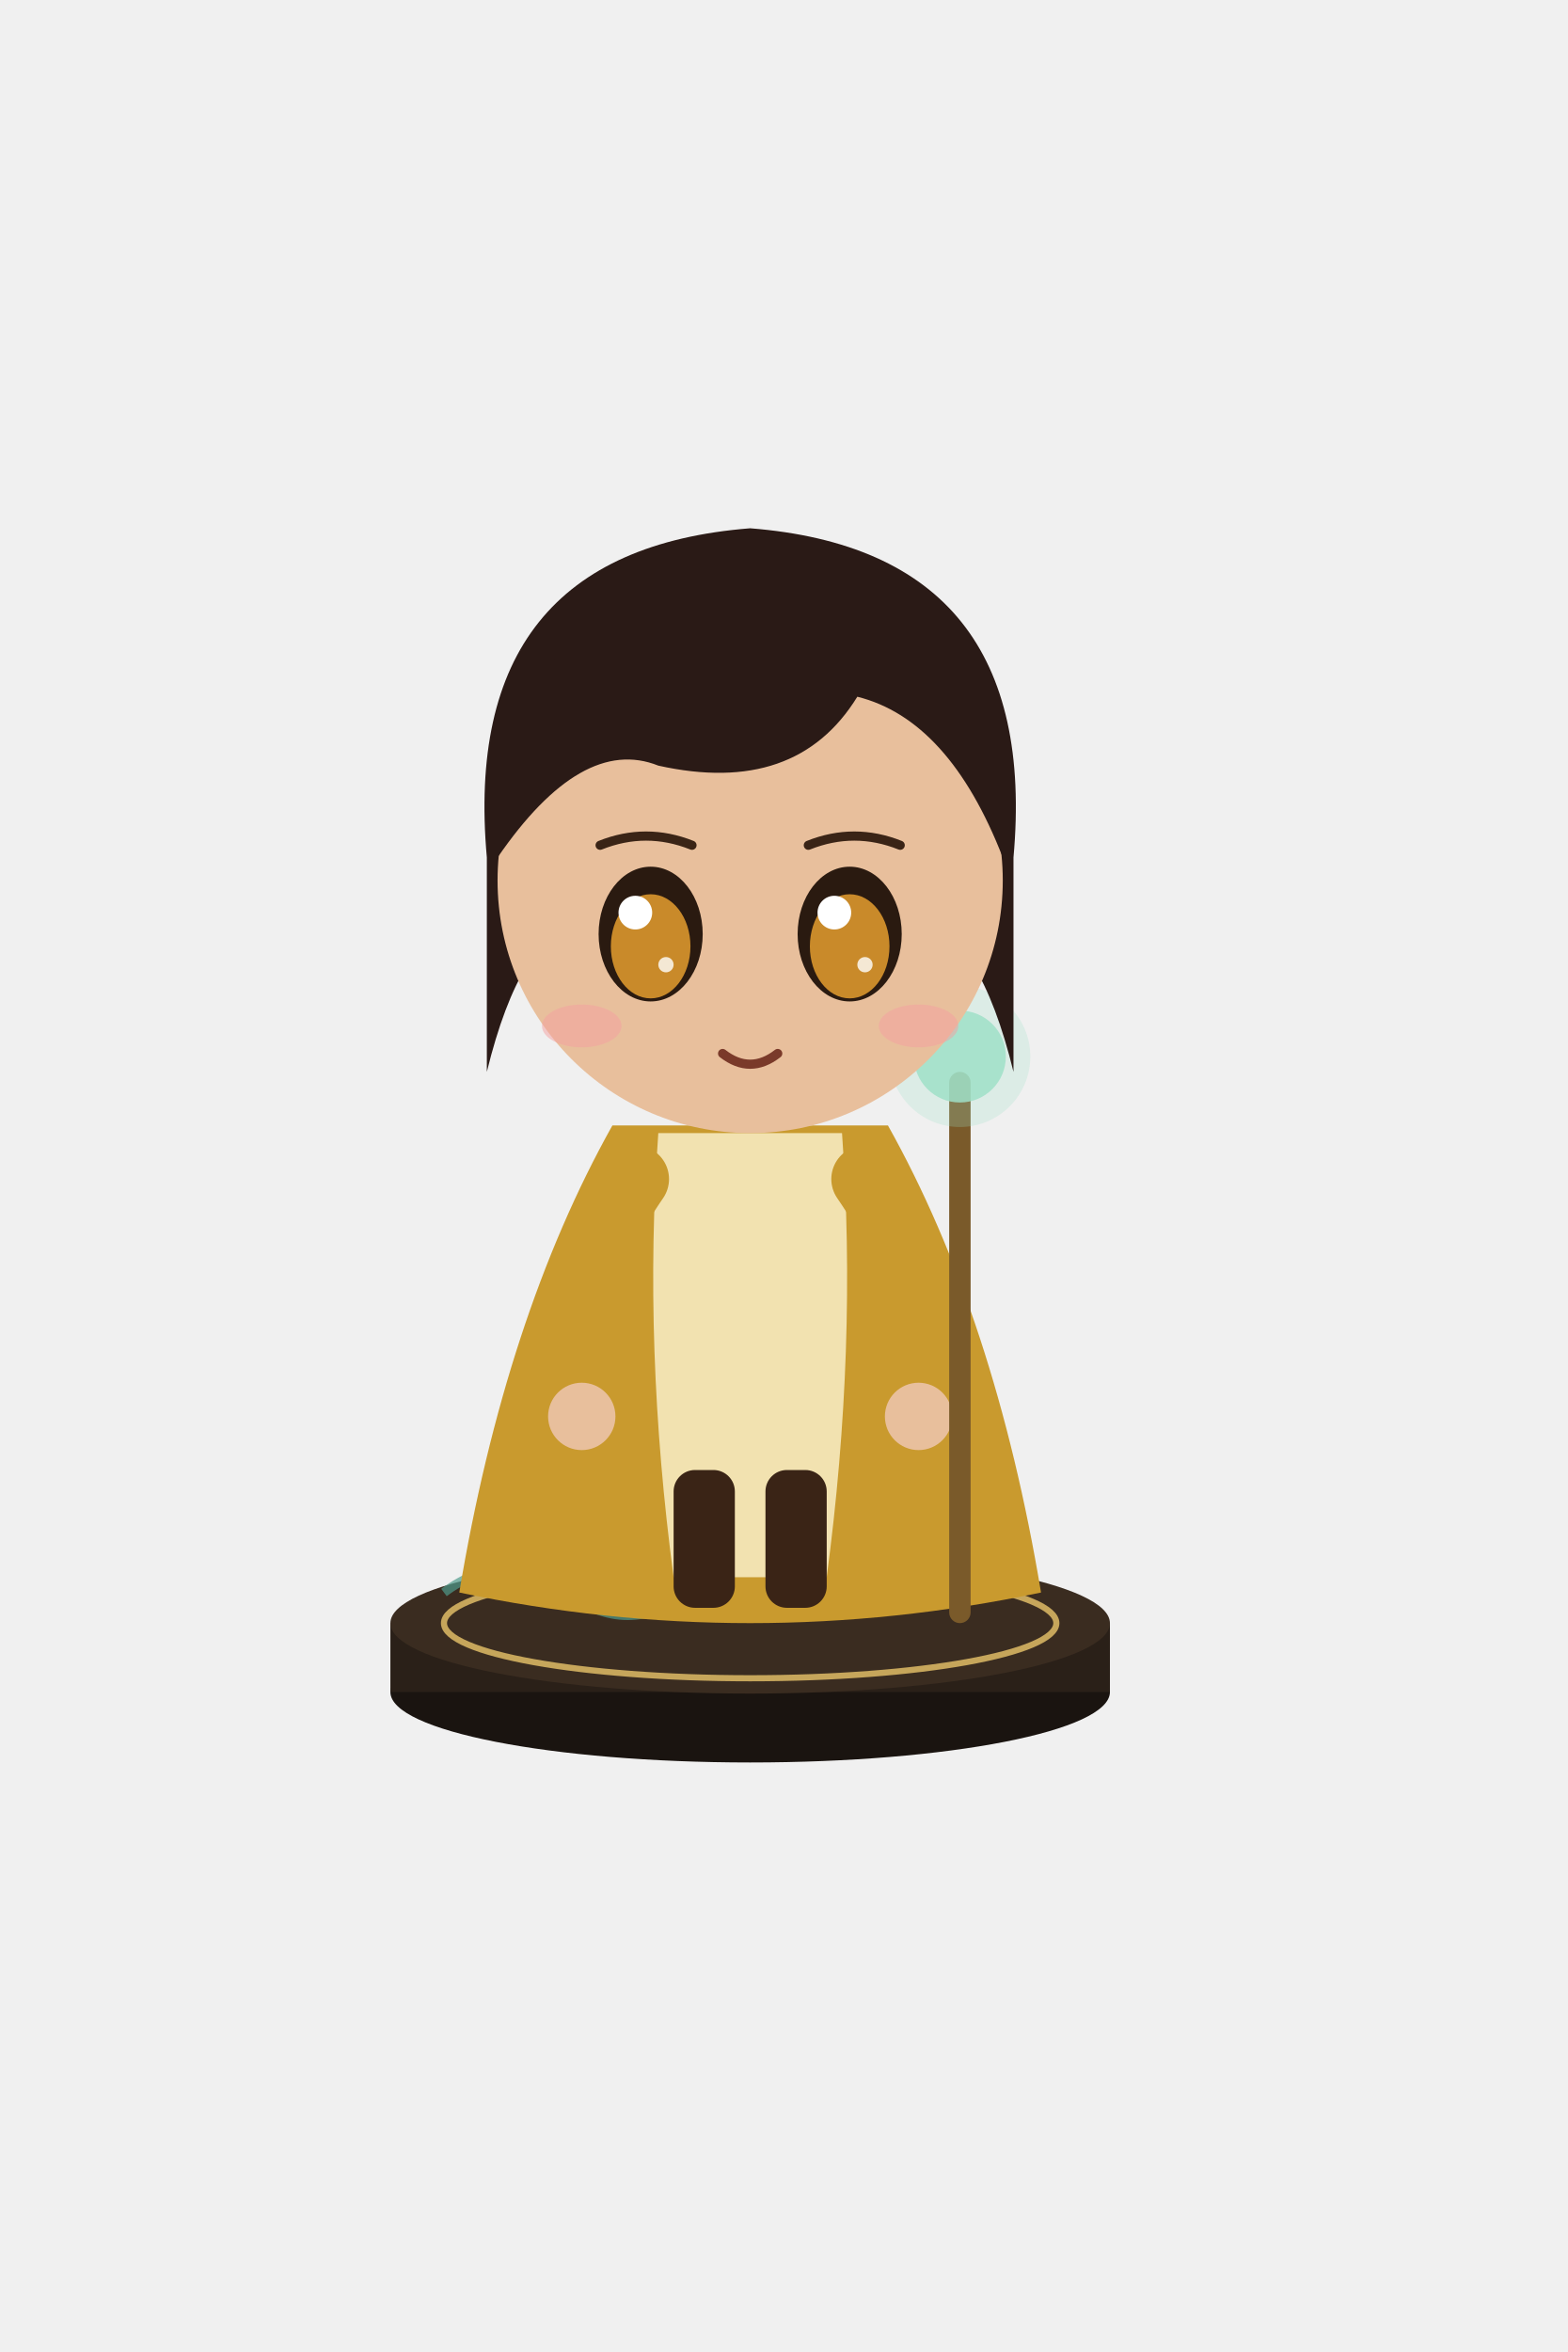
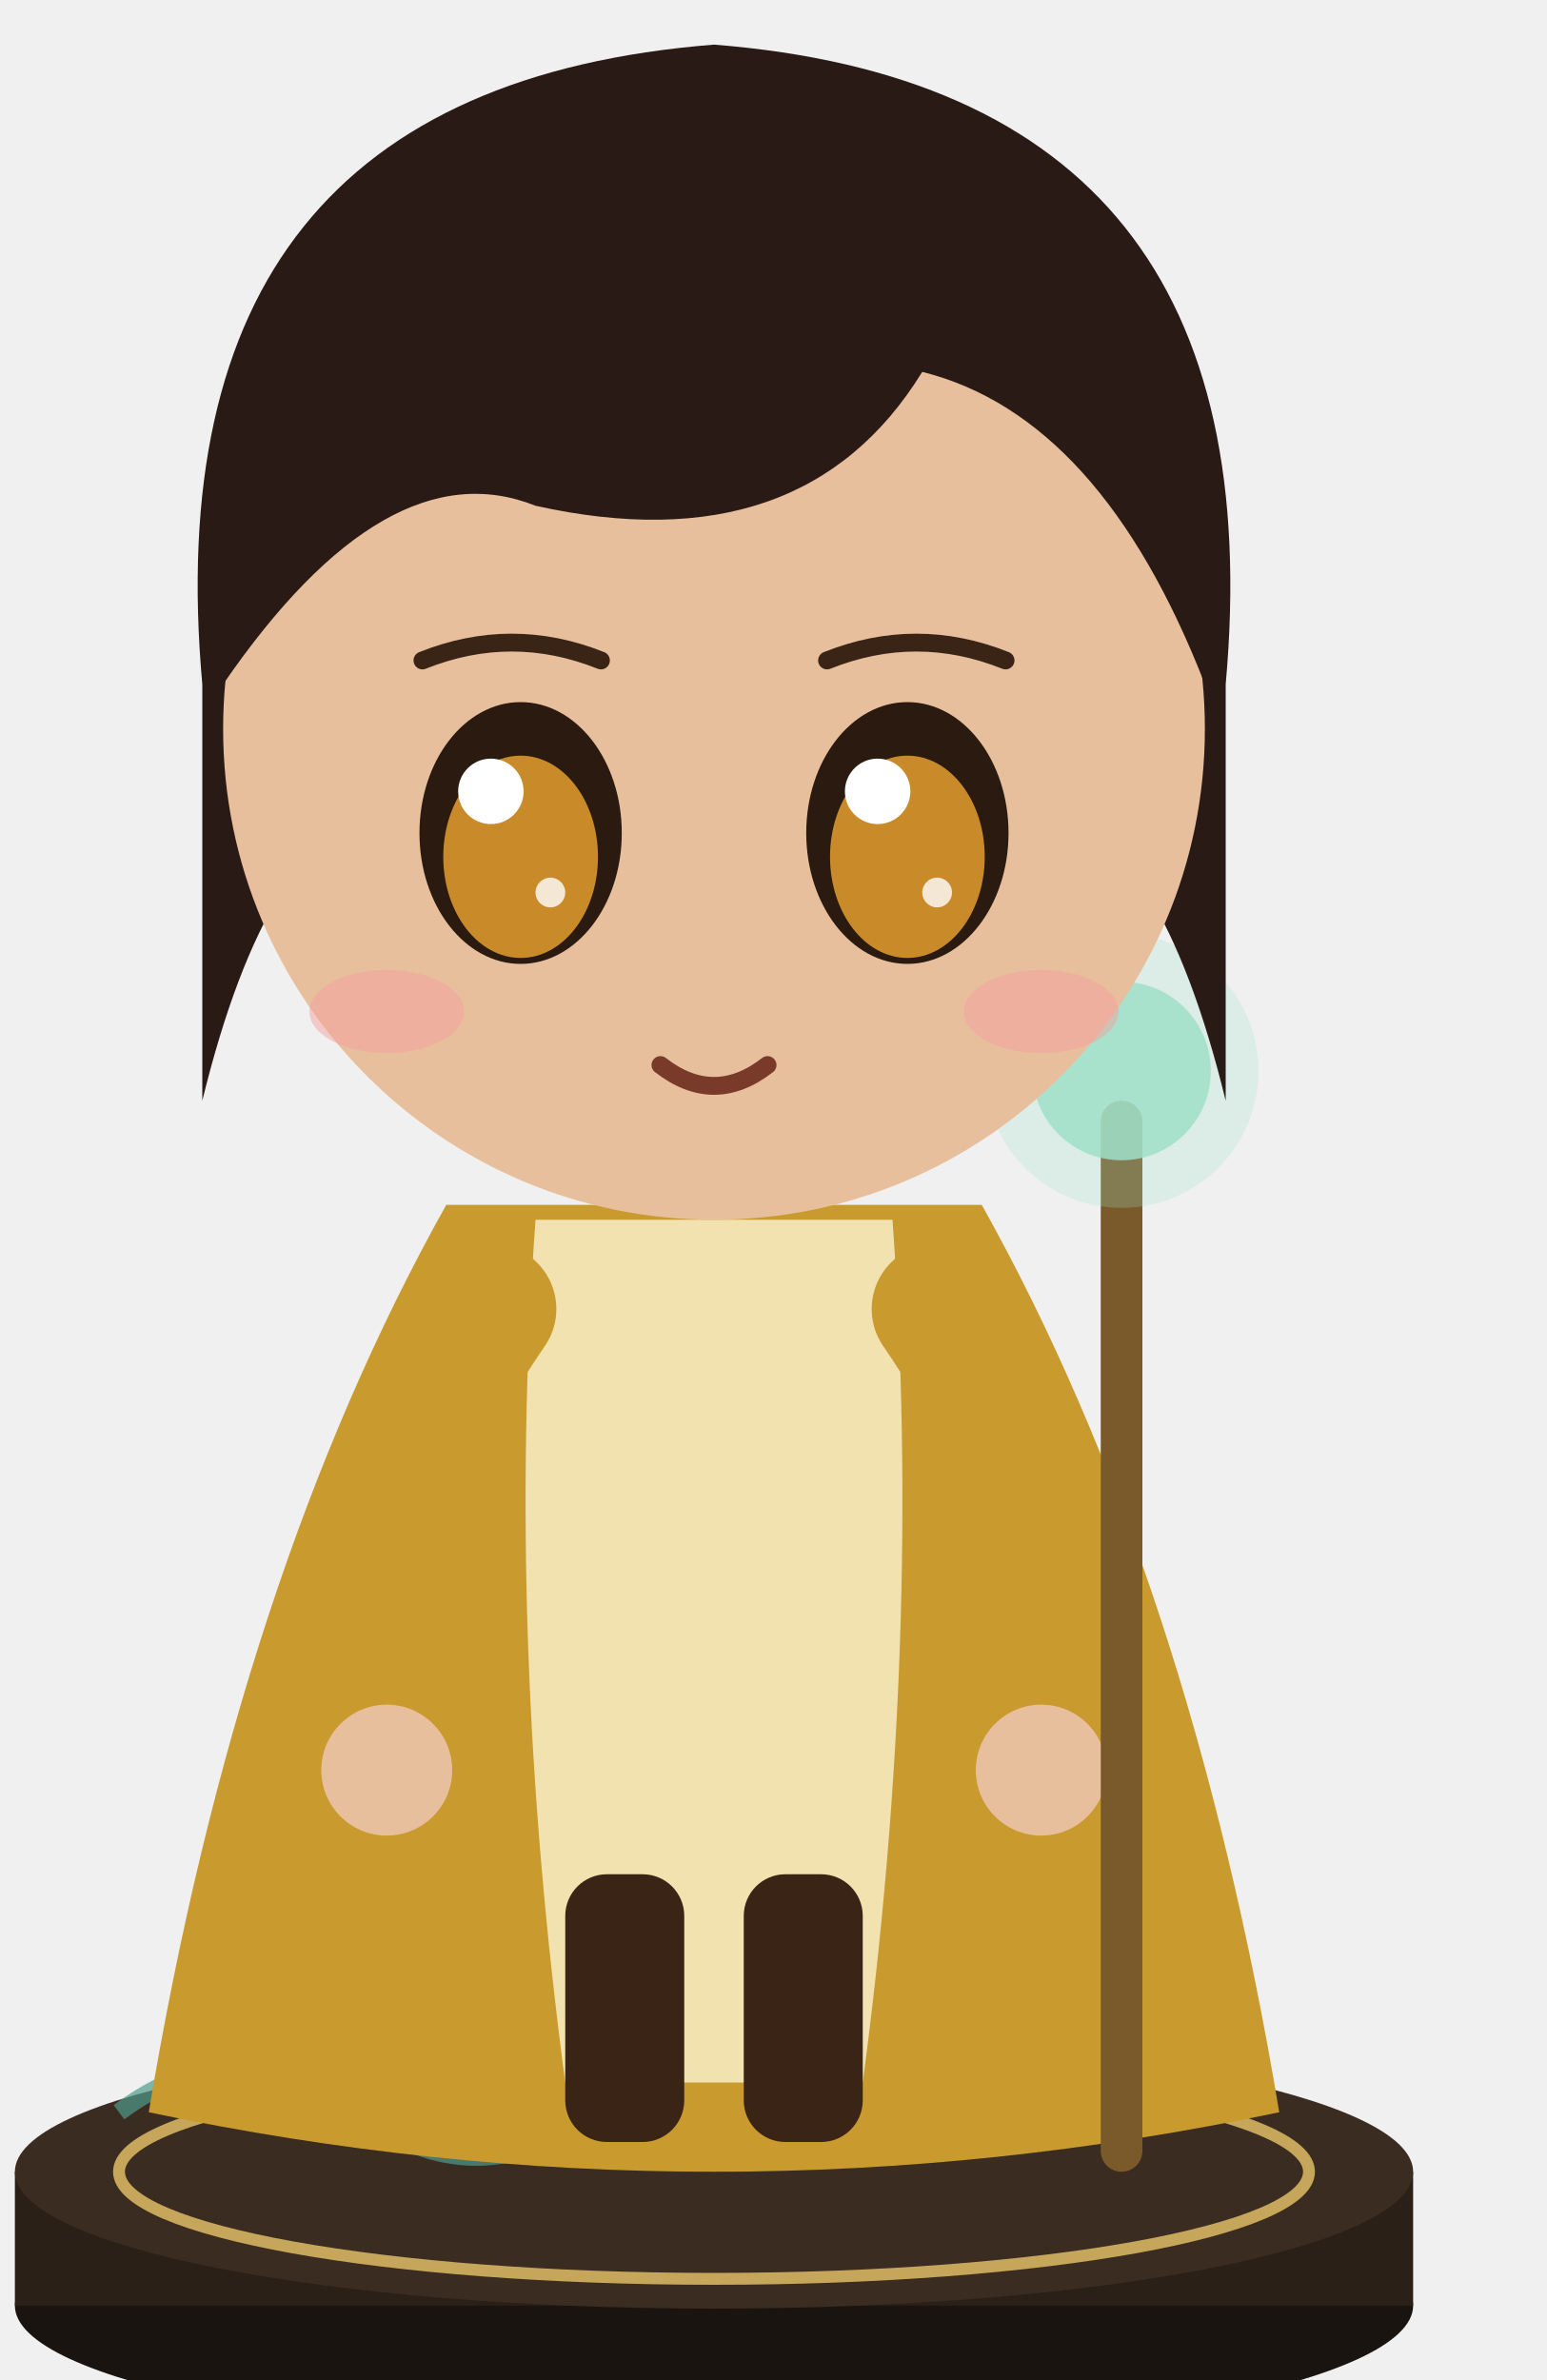
- <svg xmlns="http://www.w3.org/2000/svg" viewBox="0 0 1024 1536" width="1024" height="1536">
+ <svg xmlns="http://www.w3.org/2000/svg" viewBox="250 330 520 800" width="520" height="800">
  <ellipse cx="490" cy="1105" rx="235" ry="46" fill="#1a1410" />
  <rect x="255" y="1060" width="470" height="45" fill="#2a2018" />
  <ellipse cx="490" cy="1060" rx="235" ry="46" fill="#3a2c20" />
  <ellipse cx="490" cy="1060" rx="200" ry="36" fill="none" stroke="#e8c46a" stroke-width="4" opacity="0.8" />
  <path d="M290 1040 q40 -30 80 0 t80 0" stroke="#4f9a8a" stroke-width="6" fill="none" opacity="0.7" />
  <path d="M400 735 Q330 860 300 1040 Q490 1080 680 1040 Q650 860 580 735 Z" fill="#c99a2e" />
  <path d="M430 740 Q420 880 440 1030 L540 1030 Q560 880 550 740 Z" fill="#f2e2b0" />
  <rect x="440" y="960" width="40" height="90" rx="14" fill="#3a2416" />
  <rect x="500" y="960" width="40" height="90" rx="14" fill="#3a2416" />
  <path d="M415 770 Q360 850 380 920" stroke="#c99a2e" stroke-width="44" stroke-linecap="round" fill="none" />
  <circle cx="380" cy="925" r="22" fill="#e8bf9c" />
  <path d="M565 770 Q620 850 600 920" stroke="#c99a2e" stroke-width="44" stroke-linecap="round" fill="none" />
  <circle cx="600" cy="925" r="22" fill="#e8bf9c" />
  <rect x="620" y="700" width="14" height="360" rx="7" fill="#7a5a2a" />
  <circle cx="627" cy="690" r="30" fill="#9fe0c8" opacity="0.85" />
  <circle cx="627" cy="690" r="46" fill="#9fe0c8" opacity="0.25" />
  <path d="M318 560 Q300 360 490 345 Q680 360 662 560 L662 700 Q640 610 600 600 L380 600 Q340 610 318 700 Z" fill="#2a1a16" />
  <circle cx="490" cy="575" r="165" fill="#e8bf9c" />
  <path d="M325 560 Q330 380 490 372 Q650 380 655 560 Q620 470 560 455 Q520 520 430 500 Q380 480 325 560 Z" fill="#2a1a16" />
  <ellipse cx="425" cy="610" rx="34" ry="44" fill="#2a1a10" />
  <ellipse cx="425" cy="618" rx="26" ry="34" fill="#c98a2a" />
  <circle cx="415" cy="596" r="11" fill="#fff" />
  <circle cx="435" cy="630" r="5" fill="#fff" opacity="0.8" />
  <ellipse cx="555" cy="610" rx="34" ry="44" fill="#2a1a10" />
  <ellipse cx="555" cy="618" rx="26" ry="34" fill="#c98a2a" />
  <circle cx="545" cy="596" r="11" fill="#fff" />
  <circle cx="565" cy="630" r="5" fill="#fff" opacity="0.8" />
  <path d="M392 552 q30 -12 60 0 M528 552 q30 -12 60 0" stroke="#3a2416" stroke-width="6" stroke-linecap="round" fill="none" />
  <ellipse cx="380" cy="670" rx="26" ry="14" fill="#f4a0a0" opacity="0.5" />
  <ellipse cx="600" cy="670" rx="26" ry="14" fill="#f4a0a0" opacity="0.5" />
  <path d="M472 688 q18 14 36 0" stroke="#7a3a2a" stroke-width="6" fill="none" stroke-linecap="round" />
</svg>
